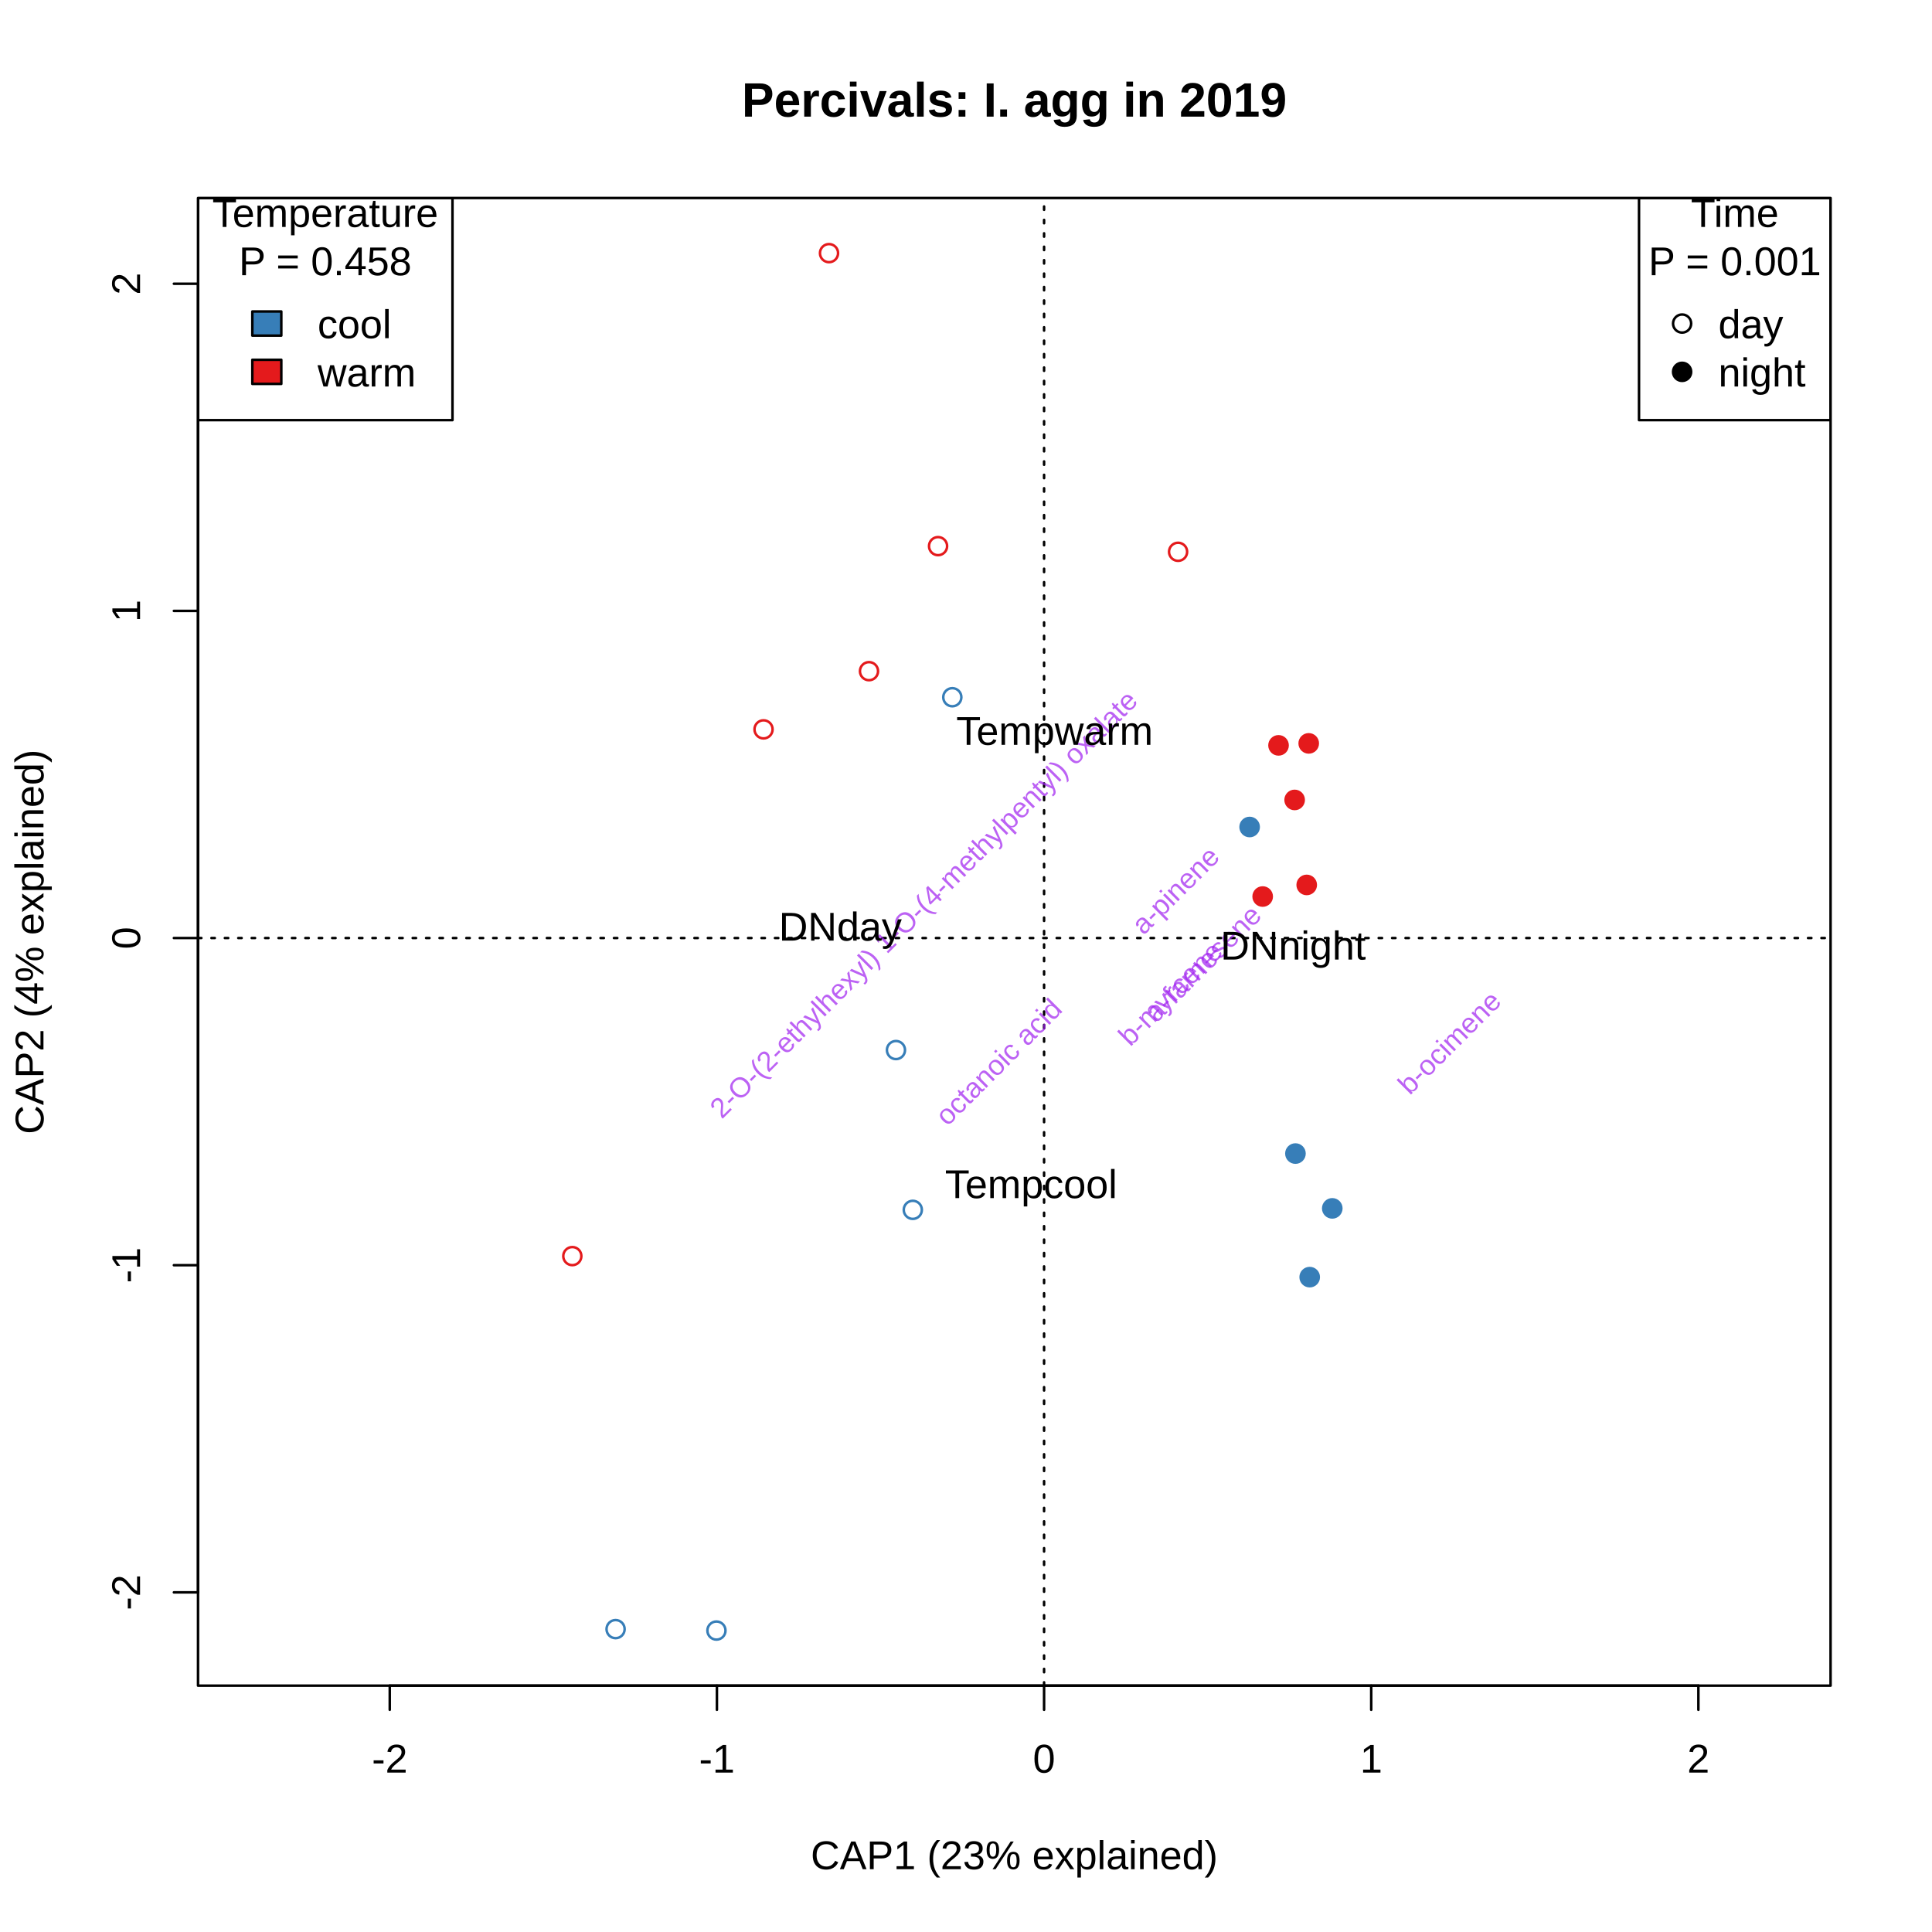
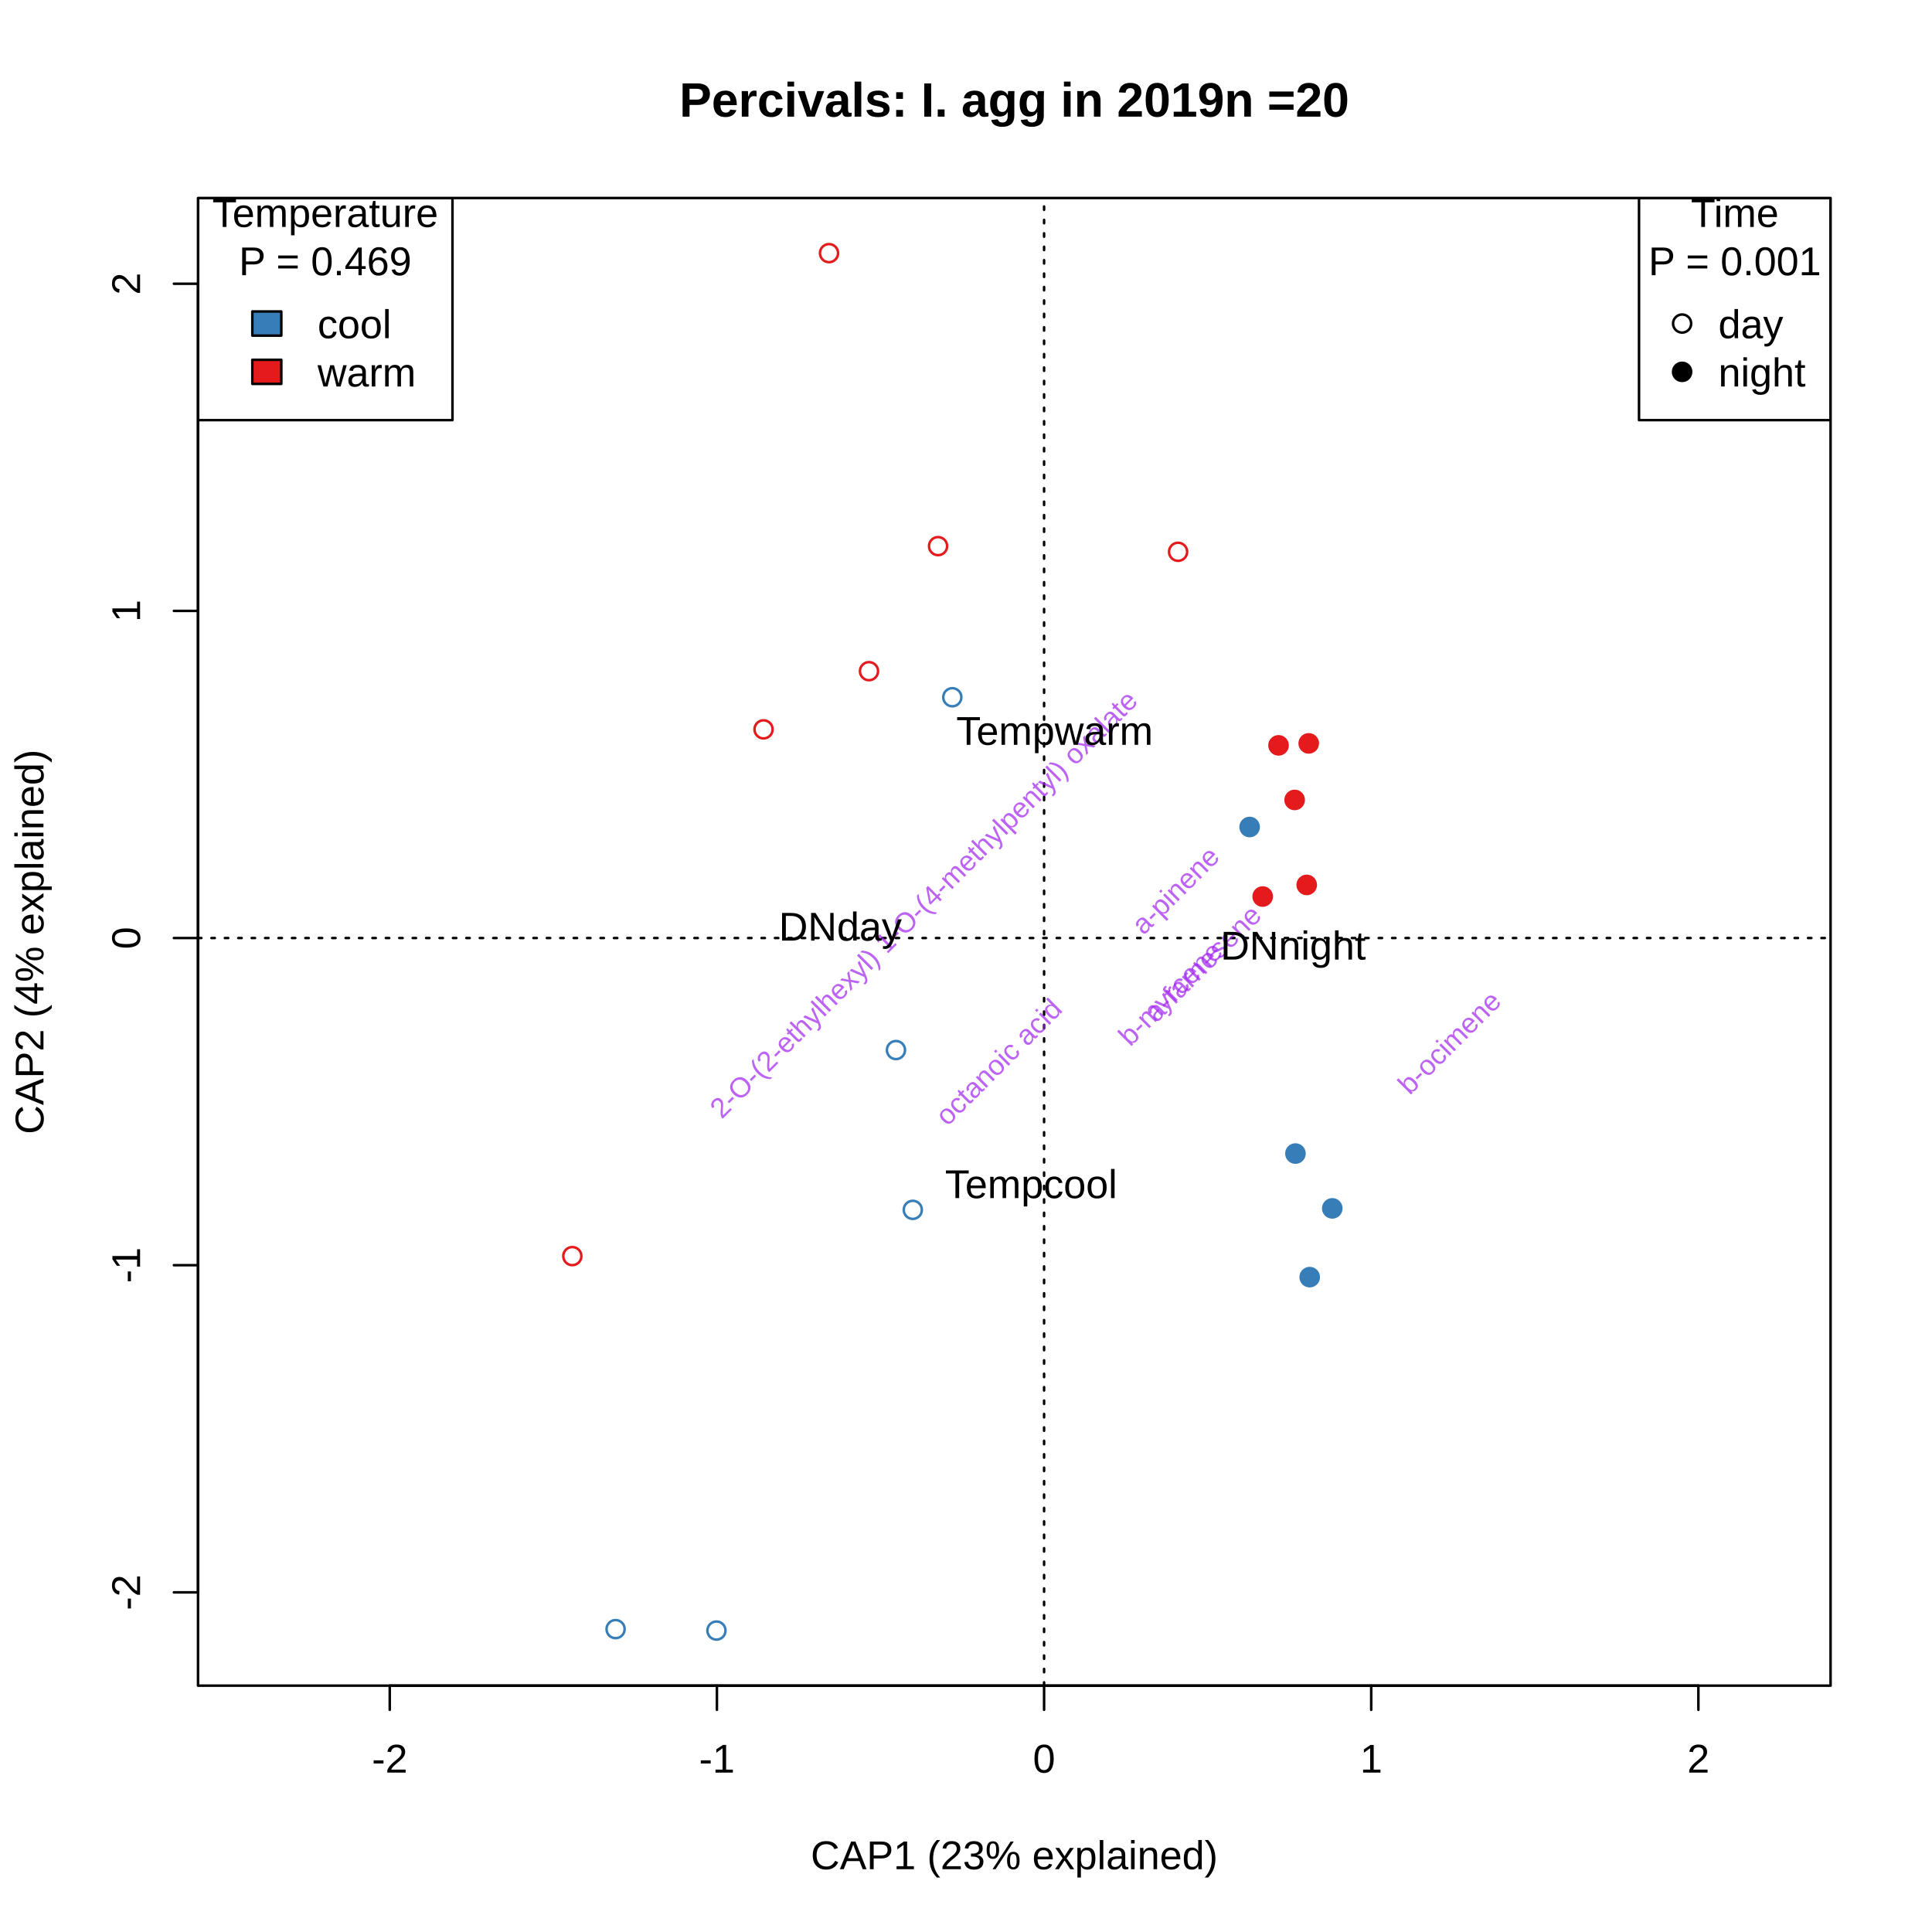
<svg xmlns="http://www.w3.org/2000/svg" class="svglite" width="576.00pt" height="576.00pt" viewBox="0 0 576.00 576.00">
  <defs>
    <style type="text/css">
    .svglite line, .svglite polyline, .svglite polygon, .svglite path, .svglite rect, .svglite circle {
      fill: none;
      stroke: #000000;
      stroke-linecap: round;
      stroke-linejoin: round;
      stroke-miterlimit: 10.00;
    }
    .svglite text {
      white-space: pre;
    }
  </style>
  </defs>
  <rect width="100%" height="100%" style="stroke: none; fill: #FFFFFF;" />
  <defs>
    <clipPath id="cpMC4wMHw1NzYuMDB8MC4wMHw1NzYuMDA=">
      <rect x="0.00" y="0.00" width="576.00" height="576.00" />
    </clipPath>
  </defs>
  <g clip-path="url(#cpMC4wMHw1NzYuMDB8MC4wMHw1NzYuMDA=)">
</g>
  <defs>
    <clipPath id="cpNTkuMDR8NTQ1Ljc2fDU5LjA0fDUwMi41Ng==">
      <rect x="59.04" y="59.04" width="486.72" height="443.52" />
    </clipPath>
  </defs>
  <g clip-path="url(#cpNTkuMDR8NTQ1Ljc2fDU5LjA0fDUwMi41Ng==)">
</g>
  <g clip-path="url(#cpMC4wMHw1NzYuMDB8MC4wMHw1NzYuMDA=)">
    <line x1="116.20" y1="502.56" x2="506.35" y2="502.56" style="stroke-width: 0.75;" />
    <line x1="116.20" y1="502.56" x2="116.20" y2="509.76" style="stroke-width: 0.75;" />
    <line x1="213.74" y1="502.56" x2="213.74" y2="509.76" style="stroke-width: 0.75;" />
    <line x1="311.28" y1="502.56" x2="311.28" y2="509.76" style="stroke-width: 0.75;" />
    <line x1="408.81" y1="502.56" x2="408.81" y2="509.76" style="stroke-width: 0.75;" />
    <line x1="506.35" y1="502.56" x2="506.35" y2="509.76" style="stroke-width: 0.75;" />
    <text x="116.20" y="528.48" text-anchor="middle" style="font-size: 12.00px; font-family: &quot;Arial&quot;;">-2</text>
    <text x="213.74" y="528.48" text-anchor="middle" style="font-size: 12.00px; font-family: &quot;Arial&quot;;">-1</text>
    <text x="311.28" y="528.48" text-anchor="middle" style="font-size: 12.00px; font-family: &quot;Arial&quot;;">0</text>
    <text x="408.81" y="528.48" text-anchor="middle" style="font-size: 12.00px; font-family: &quot;Arial&quot;;">1</text>
    <text x="506.35" y="528.48" text-anchor="middle" style="font-size: 12.00px; font-family: &quot;Arial&quot;;">2</text>
    <line x1="59.04" y1="474.74" x2="59.04" y2="84.59" style="stroke-width: 0.75;" />
    <line x1="59.04" y1="474.74" x2="51.84" y2="474.74" style="stroke-width: 0.75;" />
    <line x1="59.04" y1="377.20" x2="51.84" y2="377.20" style="stroke-width: 0.75;" />
    <line x1="59.04" y1="279.66" x2="51.84" y2="279.66" style="stroke-width: 0.75;" />
    <line x1="59.04" y1="182.13" x2="51.84" y2="182.13" style="stroke-width: 0.75;" />
    <line x1="59.04" y1="84.59" x2="51.84" y2="84.59" style="stroke-width: 0.75;" />
    <text transform="translate(41.76,474.74) rotate(-90)" text-anchor="middle" style="font-size: 12.00px; font-family: &quot;Arial&quot;;">-2</text>
    <text transform="translate(41.76,377.20) rotate(-90)" text-anchor="middle" style="font-size: 12.00px; font-family: &quot;Arial&quot;;">-1</text>
    <text transform="translate(41.76,279.66) rotate(-90)" text-anchor="middle" style="font-size: 12.00px; font-family: &quot;Arial&quot;;">0</text>
    <text transform="translate(41.76,182.13) rotate(-90)" text-anchor="middle" style="font-size: 12.00px; font-family: &quot;Arial&quot;;">1</text>
    <text transform="translate(41.76,84.59) rotate(-90)" text-anchor="middle" style="font-size: 12.00px; font-family: &quot;Arial&quot;;">2</text>
    <polygon points="59.04,502.56 545.76,502.56 545.76,59.04 59.04,59.04 " style="stroke-width: 0.75;" />
    <text x="302.40" y="557.28" text-anchor="middle" style="font-size: 12.00px; font-family: &quot;Arial&quot;;">CAP1 (23% explained)</text>
    <text transform="translate(12.96,280.80) rotate(-90)" text-anchor="middle" style="font-size: 12.00px; font-family: &quot;Arial&quot;;">CAP2 (4% explained)</text>
  </g>
  <g clip-path="url(#cpNTkuMDR8NTQ1Ljc2fDU5LjA0fDUwMi41Ng==)">
    <line x1="59.04" y1="279.66" x2="545.76" y2="279.66" style="stroke-width: 0.75; stroke-dasharray: 1.00,3.00;" />
    <line x1="311.28" y1="502.56" x2="311.28" y2="59.04" style="stroke-width: 0.75; stroke-dasharray: 1.00,3.00;" />
  </g>
  <g clip-path="url(#cpMC4wMHw1NzYuMDB8MC4wMHw1NzYuMDA=)">
-     <text x="302.40" y="34.77" text-anchor="middle" style="font-size: 14.40px; font-weight: bold; font-family: &quot;Arial&quot;;">Percivals: I. agg in 2019</text>
+     <text x="302.40" y="34.77" text-anchor="middle" style="font-size: 14.40px; font-weight: bold; font-family: &quot;Arial&quot;;">Percivals: I. agg in 2019n =20</text>
  </g>
  <g clip-path="url(#cpNTkuMDR8NTQ1Ljc2fDU5LjA0fDUwMi41Ng==)">
    <rect x="59.04" y="59.04" width="75.86" height="66.22" style="stroke-width: 0.75;" />
    <rect x="75.23" y="92.86" width="8.64" height="7.20" style="stroke-width: 0.75; fill: #377EB8;" />
    <rect x="75.23" y="107.26" width="8.64" height="7.20" style="stroke-width: 0.75; fill: #E41A1C;" />
    <text x="96.97" y="67.66" text-anchor="middle" style="font-size: 12.00px; font-family: &quot;Arial&quot;;">Temperature </text>
-     <text x="96.97" y="82.06" text-anchor="middle" style="font-size: 12.00px; font-family: &quot;Arial&quot;;">P = 0.458</text>
+     <text x="96.97" y="82.06" text-anchor="middle" style="font-size: 12.00px; font-family: &quot;Arial&quot;;">P = 0.469</text>
    <text x="94.67" y="100.83" style="font-size: 12.00px; font-family: &quot;Arial&quot;;">cool</text>
    <text x="94.67" y="115.23" style="font-size: 12.00px; font-family: &quot;Arial&quot;;">warm</text>
    <rect x="488.65" y="59.04" width="57.11" height="66.22" style="stroke-width: 0.75;" />
    <circle cx="501.50" cy="96.46" r="2.70" style="stroke-width: 0.75;" />
    <circle cx="501.50" cy="110.86" r="2.70" style="stroke-width: 0.75; fill: #000000;" />
    <text x="517.21" y="67.66" text-anchor="middle" style="font-size: 12.00px; font-family: &quot;Arial&quot;;">Time </text>
    <text x="517.21" y="82.06" text-anchor="middle" style="font-size: 12.00px; font-family: &quot;Arial&quot;;">P = 0.001</text>
    <text x="512.30" y="100.83" style="font-size: 12.00px; font-family: &quot;Arial&quot;;">day</text>
    <text x="512.30" y="115.23" style="font-size: 12.00px; font-family: &quot;Arial&quot;;">night</text>
    <text transform="translate(360.70,289.21) rotate(-45)" text-anchor="middle" style="font-size: 8.40px;fill: #A020F0; fill-opacity: 0.70; font-family: &quot;Arial&quot;;">a-farnesene</text>
    <text transform="translate(350.99,298.20) rotate(-45)" text-anchor="middle" style="font-size: 8.40px;fill: #A020F0; fill-opacity: 0.70; font-family: &quot;Arial&quot;;">b-myrcene</text>
    <text transform="translate(434.16,312.84) rotate(-45)" text-anchor="middle" style="font-size: 8.40px;fill: #A020F0; fill-opacity: 0.70; font-family: &quot;Arial&quot;;">b-ocimene</text>
    <text transform="translate(315.15,284.65) rotate(-45)" text-anchor="middle" style="font-size: 8.40px;fill: none; font-family: &quot;Arial&quot;;">g-terpinene</text>
    <text transform="translate(352.48,267.44) rotate(-45)" text-anchor="middle" style="font-size: 8.40px;fill: #A020F0; fill-opacity: 0.70; font-family: &quot;Arial&quot;;">a-pinene</text>
    <text transform="translate(324.56,282.09) rotate(-45)" text-anchor="middle" style="font-size: 8.40px;fill: none; font-family: &quot;Arial&quot;;">bergamotene</text>
    <text transform="translate(312.91,281.30) rotate(-45)" text-anchor="middle" style="font-size: 8.40px;fill: none; font-family: &quot;Arial&quot;;">(3E)-4,8-dimethylnona-1,3,7-triene</text>
    <text transform="translate(306.88,267.41) rotate(-45)" text-anchor="middle" style="font-size: 8.40px;fill: none; font-family: &quot;Arial&quot;;">2-hexyldecan-1-ol</text>
    <text transform="translate(312.91,281.30) rotate(-45)" text-anchor="middle" style="font-size: 8.40px;fill: none; font-family: &quot;Arial&quot;;">(1R,2R)-cyclooctane-1,2-diol</text>
    <text transform="translate(311.40,279.76) rotate(-45)" text-anchor="middle" style="font-size: 8.40px;fill: none; font-family: &quot;Arial&quot;;">(1Z,4Z,7Z)-1,5,9,9-tetramethylcycloundeca-1,4,7-triene</text>
    <text transform="translate(304.11,279.84) rotate(-45)" text-anchor="middle" style="font-size: 8.40px;fill: none; font-family: &quot;Arial&quot;;">(E)-hex-2-enal</text>
    <text transform="translate(302.86,277.74) rotate(-45)" text-anchor="middle" style="font-size: 8.40px;fill: none; font-family: &quot;Arial&quot;;">(Z)-3-methylundec-2-ene</text>
    <text transform="translate(310.72,284.63) rotate(-45)" text-anchor="middle" style="font-size: 8.40px;fill: none; font-family: &quot;Arial&quot;;">(2E)-2,7-dimethylocta-2,6-dien-1-ol</text>
    <text transform="translate(309.63,294.43) rotate(-45)" text-anchor="middle" style="font-size: 8.40px;fill: none; font-family: &quot;Arial&quot;;">(E)-hex-3-en-1-ol</text>
    <text transform="translate(312.31,290.75) rotate(-45)" text-anchor="middle" style="font-size: 8.40px;fill: none; font-family: &quot;Arial&quot;;">[(E)-hex-3-enyl] acetate</text>
    <text transform="translate(318.14,279.81) rotate(-45)" text-anchor="middle" style="font-size: 8.40px;fill: none; font-family: &quot;Arial&quot;;">pseudoionone</text>
    <text transform="translate(312.91,281.30) rotate(-45)" text-anchor="middle" style="font-size: 8.40px;fill: none; font-family: &quot;Arial&quot;;">methyl benzoate</text>
    <text transform="translate(307.55,278.97) rotate(-45)" text-anchor="middle" style="font-size: 8.40px;fill: none; font-family: &quot;Arial&quot;;">b-caryophyllene</text>
    <text transform="translate(311.43,283.56) rotate(-45)" text-anchor="middle" style="font-size: 8.40px;fill: none; font-family: &quot;Arial&quot;;">[(Z)-hex-3-enyl] butanoate</text>
    <text transform="translate(312.91,281.30) rotate(-45)" text-anchor="middle" style="font-size: 8.40px;fill: none; font-family: &quot;Arial&quot;;">nonyl prop-1-en-2-yl carbonate</text>
    <text transform="translate(314.82,284.45) rotate(-45)" text-anchor="middle" style="font-size: 8.40px;fill: none; font-family: &quot;Arial&quot;;">a-copaene</text>
    <text transform="translate(312.91,281.30) rotate(-45)" text-anchor="middle" style="font-size: 8.40px;fill: none; font-family: &quot;Arial&quot;;">nonylcyclopropane</text>
    <text transform="translate(305.42,278.65) rotate(-45)" text-anchor="middle" style="font-size: 8.40px;fill: none; font-family: &quot;Arial&quot;;">4,6-dimethyldodecane</text>
    <text transform="translate(311.85,293.79) rotate(-45)" text-anchor="middle" style="font-size: 8.40px;fill: none; font-family: &quot;Arial&quot;;">a-terpineol</text>
    <text transform="translate(320.01,285.04) rotate(-45)" text-anchor="middle" style="font-size: 8.40px;fill: none; font-family: &quot;Arial&quot;;">linalool</text>
    <text transform="translate(299.72,289.46) rotate(-45)" text-anchor="middle" style="font-size: 8.40px;fill: none; font-family: &quot;Arial&quot;;">2,4,6-trimethyloctane</text>
    <text transform="translate(312.91,281.30) rotate(-45)" text-anchor="middle" style="font-size: 8.40px;fill: none; font-family: &quot;Arial&quot;;">3,5-dimethyloctane</text>
    <text transform="translate(299.78,318.64) rotate(-45)" text-anchor="middle" style="font-size: 8.40px;fill: #A020F0; fill-opacity: 0.70; font-family: &quot;Arial&quot;;">octanoic acid</text>
    <text transform="translate(277.40,271.59) rotate(-45)" text-anchor="middle" style="font-size: 8.40px;fill: #A020F0; fill-opacity: 0.70; font-family: &quot;Arial&quot;;">2-O-(2-ethylhexyl) 1-O-(4-methylpentyl) oxalate</text>
    <text transform="translate(309.61,281.11) rotate(-45)" text-anchor="middle" style="font-size: 8.40px;fill: none; font-family: &quot;Arial&quot;;">petasitene</text>
    <text transform="translate(317.40,288.03) rotate(-45)" text-anchor="middle" style="font-size: 8.40px;fill: none; font-family: &quot;Arial&quot;;">trans-a-bergamotene</text>
    <text transform="translate(307.58,275.37) rotate(-45)" text-anchor="middle" style="font-size: 8.40px;fill: none; font-family: &quot;Arial&quot;;">2-methylundecane</text>
    <text transform="translate(312.91,281.30) rotate(-45)" text-anchor="middle" style="font-size: 8.40px;fill: none; font-family: &quot;Arial&quot;;">2-phenylacetonitrile</text>
    <text transform="translate(311.41,279.04) rotate(-45)" text-anchor="middle" style="font-size: 8.40px;fill: none; font-family: &quot;Arial&quot;;">3-methylbutanal oxime</text>
    <circle cx="272.14" cy="360.70" r="2.70" style="stroke-width: 0.75; stroke: #377EB8;" />
    <circle cx="390.47" cy="380.76" r="2.70" style="stroke-width: 0.75; stroke: #377EB8; fill: #377EB8;" />
    <circle cx="351.23" cy="164.51" r="2.70" style="stroke-width: 0.75; stroke: #E41A1C;" />
    <circle cx="390.18" cy="221.63" r="2.70" style="stroke-width: 0.75; stroke: #E41A1C; fill: #E41A1C;" />
    <circle cx="259.08" cy="200.10" r="2.70" style="stroke-width: 0.75; stroke: #E41A1C;" />
    <circle cx="385.98" cy="238.49" r="2.70" style="stroke-width: 0.75; stroke: #E41A1C; fill: #E41A1C;" />
    <circle cx="279.67" cy="162.82" r="2.70" style="stroke-width: 0.75; stroke: #E41A1C;" />
    <circle cx="389.58" cy="263.83" r="2.70" style="stroke-width: 0.75; stroke: #E41A1C; fill: #E41A1C;" />
    <circle cx="283.92" cy="207.87" r="2.70" style="stroke-width: 0.75; stroke: #377EB8;" />
    <circle cx="397.20" cy="360.26" r="2.70" style="stroke-width: 0.75; stroke: #377EB8; fill: #377EB8;" />
    <circle cx="247.16" cy="75.47" r="2.70" style="stroke-width: 0.75; stroke: #E41A1C;" />
    <circle cx="381.18" cy="222.22" r="2.70" style="stroke-width: 0.75; stroke: #E41A1C; fill: #E41A1C;" />
    <circle cx="170.63" cy="374.49" r="2.70" style="stroke-width: 0.75; stroke: #E41A1C;" />
    <circle cx="227.64" cy="217.45" r="2.70" style="stroke-width: 0.75; stroke: #E41A1C;" />
    <circle cx="376.45" cy="267.29" r="2.70" style="stroke-width: 0.75; stroke: #E41A1C; fill: #E41A1C;" />
    <circle cx="213.60" cy="486.13" r="2.70" style="stroke-width: 0.75; stroke: #377EB8;" />
    <circle cx="386.22" cy="343.92" r="2.70" style="stroke-width: 0.75; stroke: #377EB8; fill: #377EB8;" />
    <circle cx="183.53" cy="485.70" r="2.70" style="stroke-width: 0.75; stroke: #377EB8;" />
    <circle cx="372.56" cy="246.56" r="2.70" style="stroke-width: 0.75; stroke: #377EB8; fill: #377EB8;" />
    <circle cx="267.12" cy="313.06" r="2.70" style="stroke-width: 0.75; stroke: #377EB8;" />
    <text x="250.52" y="280.43" text-anchor="middle" style="font-size: 12.00px; font-family: &quot;Arial&quot;;">DNday</text>
    <text x="385.53" y="286.08" text-anchor="middle" style="font-size: 12.00px; font-family: &quot;Arial&quot;;">DNnight</text>
    <text x="307.42" y="357.20" text-anchor="middle" style="font-size: 12.00px; font-family: &quot;Arial&quot;;">Tempcool</text>
    <text x="314.43" y="222.06" text-anchor="middle" style="font-size: 12.00px; font-family: &quot;Arial&quot;;">Tempwarm</text>
  </g>
</svg>
